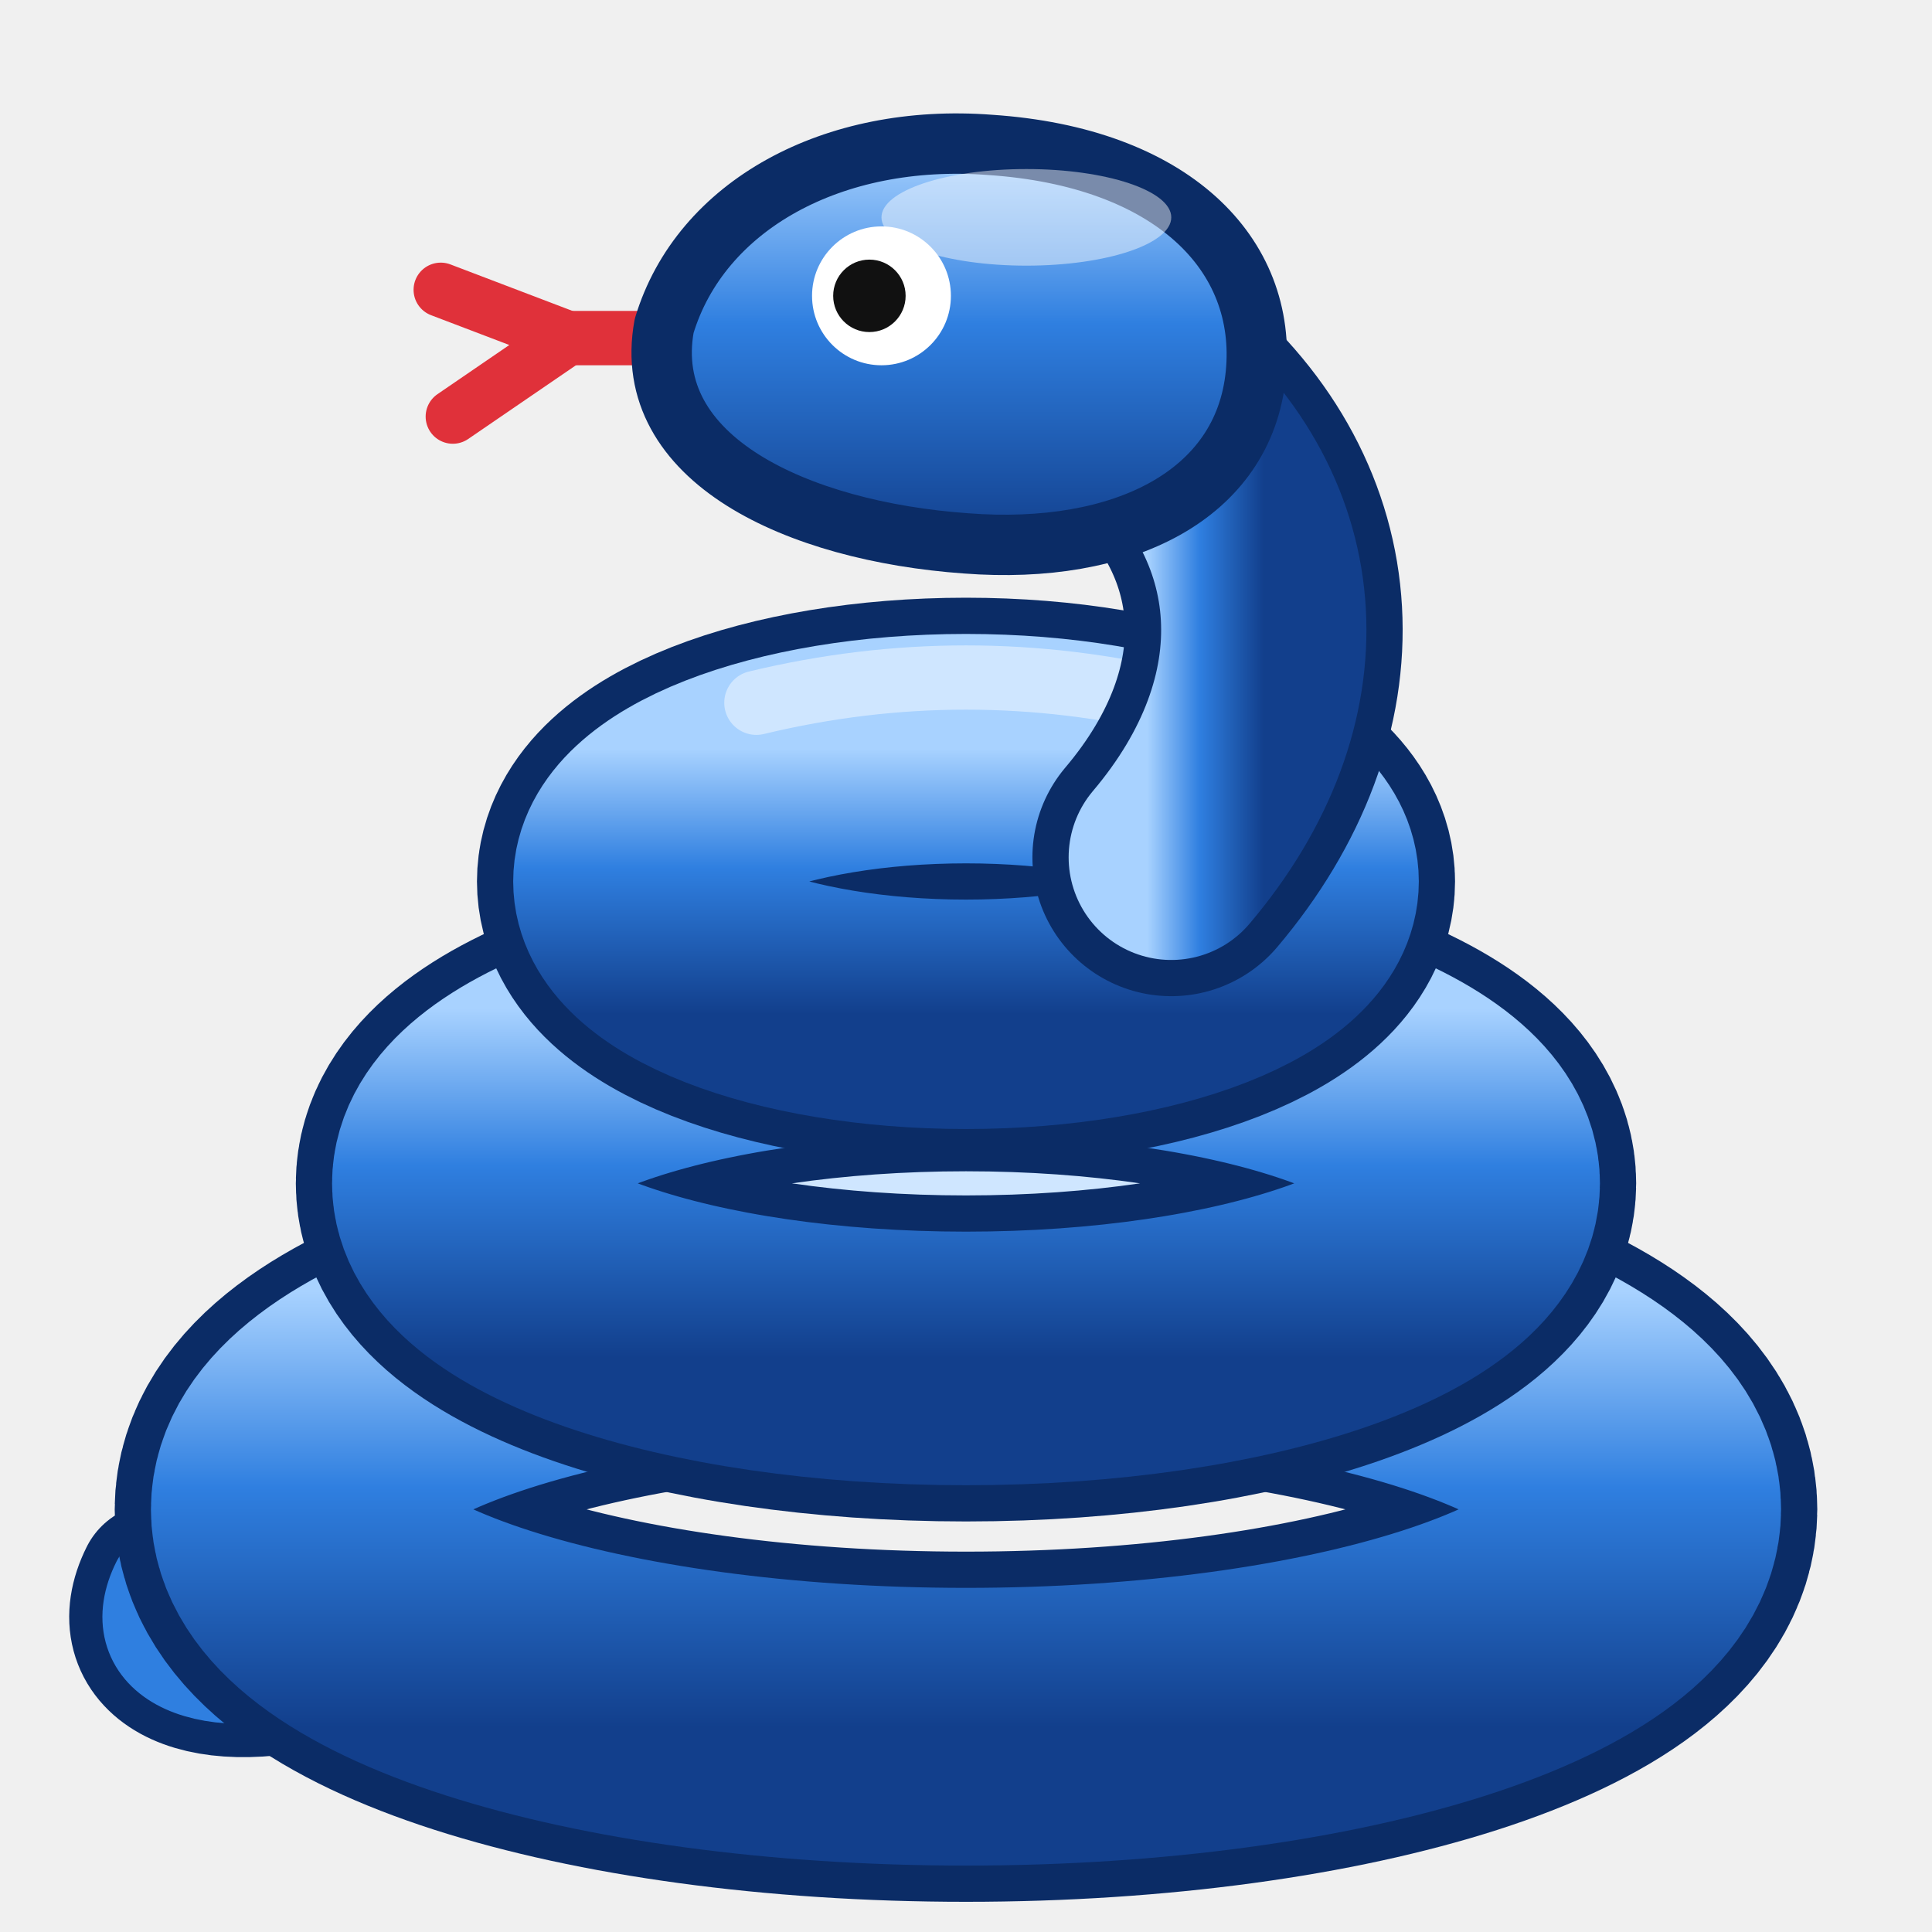
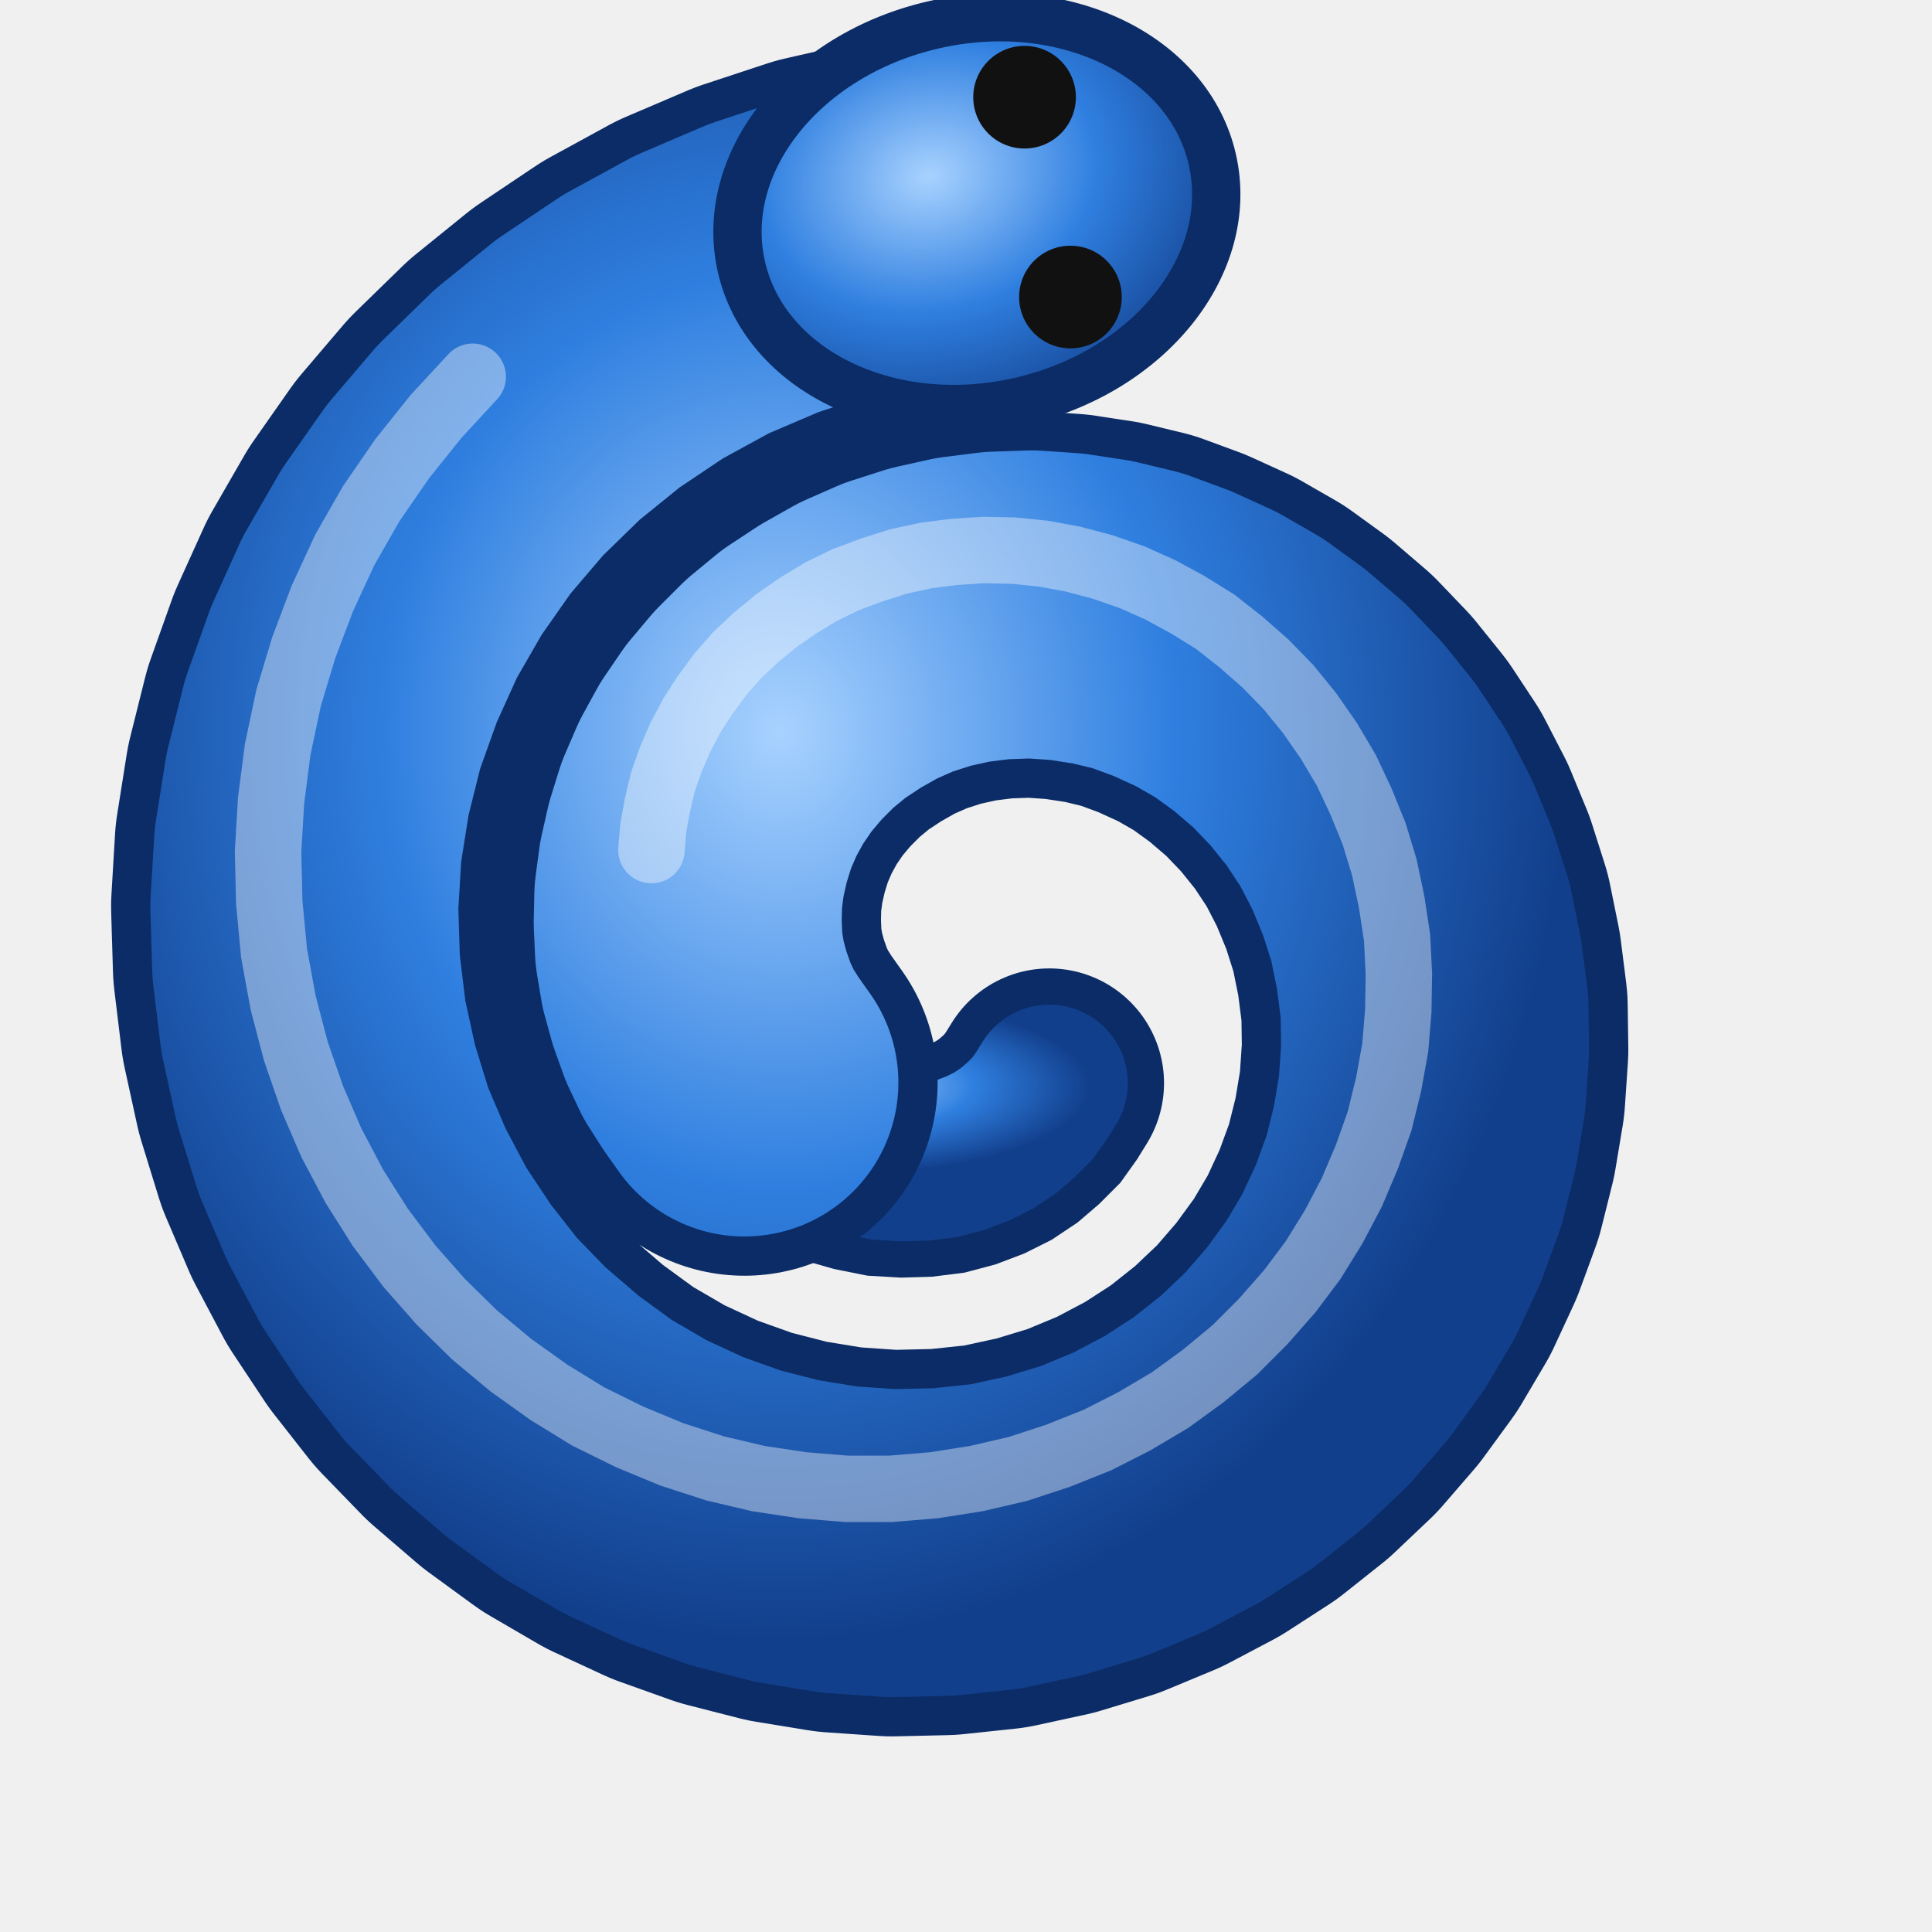
<svg xmlns="http://www.w3.org/2000/svg" viewBox="0 0 32 32">
  <defs>
-     <linearGradient id="t" x1="0" y1="0" x2="0" y2="1">
+     <radialGradient id="t" cx=".42" cy=".38" r=".7">
      <stop offset="0" stop-color="#a8d2ff" />
-       <stop offset=".45" stop-color="#2f7fe0" />
+       <stop offset=".5" stop-color="#2f7fe0" />
      <stop offset="1" stop-color="#123f8c" />
-     </linearGradient>
-     <linearGradient id="n" x1="0" y1="0" x2="1" y2="0">
-       <stop offset="0" stop-color="#a8d2ff" />
-       <stop offset=".45" stop-color="#2f7fe0" />
-       <stop offset="1" stop-color="#123f8c" />
-     </linearGradient>
+     </radialGradient>
  </defs>
-   <path d="M5.4 27.6C3.2 28.2 2 27.4 2.6 26.2" fill="none" stroke="#0b2c66" stroke-width="2.6" stroke-linecap="round" />
-   <path d="M5.4 27.6C3.2 28.2 2 27.4 2.6 26.2" fill="none" stroke="#2f7fe0" stroke-width="1.5" stroke-linecap="round" />
-   <ellipse cx="16" cy="25" rx="11.2" ry="3.6" fill="none" stroke="#0b2c66" stroke-width="5.8" />
-   <ellipse cx="16" cy="25" rx="11.2" ry="3.6" fill="none" stroke="url(#t)" stroke-width="4.6" />
-   <path d="M9.056 20.48Q16 19.468 22.944 20.48" fill="none" stroke="#fff" stroke-width="1.288" stroke-linecap="round" opacity=".45" />
-   <ellipse cx="16" cy="19.6" rx="8.4" ry="2.9" fill="none" stroke="#0b2c66" stroke-width="5.4" />
-   <ellipse cx="16" cy="19.6" rx="8.4" ry="2.9" fill="none" stroke="url(#t)" stroke-width="4.2" />
-   <path d="M10.792 15.86Q16 14.936 21.208 15.86" fill="none" stroke="#fff" stroke-width="1.176" stroke-linecap="round" opacity=".45" />
-   <ellipse cx="16" cy="14.6" rx="5.6" ry="2.2" fill="none" stroke="#0b2c66" stroke-width="5.0" />
-   <ellipse cx="16" cy="14.6" rx="5.6" ry="2.2" fill="none" stroke="url(#t)" stroke-width="3.8" />
-   <path d="M12.528 11.64Q16 10.804 19.472 11.64" fill="none" stroke="#fff" stroke-width="1.064" stroke-linecap="round" opacity=".45" />
-   <path d="M19.4 14.2C21.6 11.6 21.4 8.6 19 6.6" fill="none" stroke="#0b2c66" stroke-width="4.6" stroke-linecap="round" />
-   <path d="M19.4 14.2C21.6 11.6 21.4 8.6 19 6.6" fill="none" stroke="url(#n)" stroke-width="3.4" stroke-linecap="round" />
-   <path d="M9.4 5.6l-2.1-.8M9.4 5.6l-1.9 1.3" stroke="#e0313a" stroke-width=".9" stroke-linecap="round" />
-   <path d="M11.4 5.6H9.4" stroke="#e0313a" stroke-width=".9" stroke-linecap="round" />
-   <path d="M11 5.4C11.6 3.4 13.8 2.2 16.4 2.4C19.4 2.6 21 4.2 20.8 6.2C20.6 8.2 18.6 9.2 16 9C13.2 8.8 10.6 7.6 11 5.4z" fill="url(#t)" stroke="#0b2c66" stroke-linejoin="round" />
-   <circle cx="14.6" cy="4.9" r="1.15" fill="#fff" />
-   <circle cx="14.4" cy="4.9" r=".6" fill="#111" />
-   <ellipse cx="17" cy="3.6" rx="2.4" ry=".8" fill="#fff" opacity=".45" />
+   <path d="M17.38 17.94L17.25 18.15L17.10 18.36L16.91 18.55L16.70 18.73L16.46 18.89L16.20 19.02L15.91 19.13L15.61 19.21L15.29 19.25L14.95 19.26L14.61 19.24L14.26 19.17L13.91 19.07L13.57 18.92L13.24 18.73L12.92 18.50L12.61 18.24L12.33 17.93L12.08 17.59L11.87 17.22" fill="none" stroke="#0b2c66" stroke-width="3.8" stroke-linecap="round" />
+   <path d="M17.38 17.94L17.25 18.15L17.10 18.36L16.91 18.55L16.70 18.73L16.46 18.89L16.20 19.02L15.91 19.13L15.61 19.21L15.29 19.25L14.95 19.26L14.61 19.24L14.26 19.17L13.91 19.07L13.57 18.92L13.24 18.73L12.92 18.50L12.61 18.24L12.33 17.93L12.08 17.59L11.87 17.22" fill="none" stroke="url(#t)" stroke-width="2.6" stroke-linecap="round" />
+   <path d="M12.33 17.93L12.11 17.62L11.90 17.29L11.73 16.93L11.59 16.54L11.48 16.14L11.41 15.72L11.39 15.28L11.40 14.84L11.46 14.39L11.56 13.95L11.70 13.50L11.89 13.06L12.12 12.64L12.40 12.23L12.72 11.85L13.08 11.49L13.48 11.16L13.92 10.87L14.38 10.61L14.88 10.39L15.41 10.22L15.95 10.10L16.51 10.03L17.09 10.01L17.67 10.05L18.26 10.14L18.84 10.28L19.41 10.49L19.98 10.75L20.52 11.06L21.03 11.43L21.52 11.85L21.97 12.32L22.38 12.83L22.75 13.39L23.06 13.99L23.32 14.62L23.53 15.28L23.67 15.97L23.76 16.68L23.77 17.39L23.72 18.12L23.60 18.84L23.42 19.56L23.16 20.27L22.84 20.96L22.45 21.62L21.99 22.25L21.48 22.84L20.90 23.39L20.27 23.89L19.59 24.33L18.87 24.71L18.10 25.03L17.31 25.27L16.48 25.45L15.63 25.54L14.77 25.56L13.90 25.50L13.04 25.36L12.18 25.14L11.34 24.84L10.52 24.46L9.73 24.00L8.99 23.46L8.28 22.85L7.63 22.18L7.05 21.44L6.52 20.64L6.07 19.79L5.69 18.90L5.40 17.96L5.19 17.00L5.07 16.01L5.04 15.01L5.10 14.00L5.26 12.99L5.51 11.99L5.86 11.01L6.29 10.06L6.82 9.14L7.43 8.27L8.12 7.46L8.90 6.70L9.74 6.02L10.65 5.41L11.62 4.88L12.65 4.44L13.71 4.09L14.81 3.84" fill="none" stroke="#0b2c66" stroke-width="6.4" stroke-linecap="round" stroke-linejoin="round" />
+   <path d="M12.33 17.93L12.11 17.62L11.90 17.29L11.73 16.93L11.59 16.54L11.48 16.14L11.41 15.72L11.39 15.28L11.40 14.84L11.46 14.39L11.56 13.95L11.70 13.50L11.89 13.06L12.12 12.64L12.40 12.23L12.72 11.85L13.08 11.49L13.48 11.16L13.92 10.87L14.38 10.61L14.88 10.39L15.41 10.22L15.95 10.10L16.51 10.03L17.09 10.01L17.67 10.05L18.26 10.14L18.84 10.28L19.41 10.49L19.98 10.75L20.52 11.06L21.03 11.43L21.52 11.85L21.97 12.32L22.38 12.83L22.75 13.39L23.06 13.99L23.32 14.62L23.53 15.28L23.67 15.97L23.76 16.68L23.77 17.39L23.72 18.12L23.60 18.84L23.42 19.56L23.16 20.27L22.84 20.96L22.45 21.62L21.99 22.25L21.48 22.84L20.90 23.39L20.27 23.89L19.59 24.33L18.87 24.71L18.10 25.03L17.31 25.27L16.48 25.45L15.63 25.54L14.77 25.56L13.90 25.50L13.04 25.36L12.18 25.14L11.34 24.84L10.52 24.46L9.73 24.00L8.99 23.46L8.28 22.85L7.63 22.18L7.05 21.44L6.52 20.64L6.07 19.79L5.69 18.90L5.40 17.96L5.19 17.00L5.07 16.01L5.04 15.01L5.10 14.00L5.26 12.99L5.51 11.99L5.86 11.01L6.29 10.06L6.82 9.14L7.43 8.27L8.12 7.46L8.90 6.70L9.74 6.02L10.65 5.41L11.62 4.88L12.65 4.44L13.71 4.09L14.81 3.84" fill="none" stroke="url(#t)" stroke-width="5.1" stroke-linecap="round" stroke-linejoin="round" />
+   <path d="M11.39 14.98L11.42 14.61L11.49 14.23L11.58 13.85L11.71 13.48L11.87 13.11L12.06 12.75L12.28 12.41L12.53 12.07L12.81 11.75L13.12 11.46L13.46 11.18L13.82 10.93L14.20 10.70L14.61 10.50L15.04 10.34L15.48 10.20L15.94 10.10L16.42 10.04L16.90 10.01L17.39 10.02L17.88 10.07L18.37 10.16L18.86 10.29L19.35 10.46L19.82 10.67L20.28 10.92L20.73 11.20L21.15 11.53L21.56 11.89L21.94 12.28L22.29 12.71L22.61 13.17L22.90 13.66L23.14 14.17L23.36 14.71L23.53 15.27L23.65 15.84L23.74 16.43L23.77 17.03L23.76 17.64L23.71 18.25L23.60 18.86L23.45 19.47L23.24 20.06L22.99 20.65L22.69 21.22L22.35 21.77L21.96 22.29L21.52 22.79L21.05 23.26L20.53 23.69L19.98 24.09L19.39 24.44L18.78 24.75L18.13 25.01L17.46 25.23L16.77 25.39L16.07 25.50L15.35 25.56L14.62 25.56L13.89 25.50L13.16 25.39L12.44 25.22L11.73 24.99L11.03 24.70L10.34 24.36L9.69 23.96L9.06 23.51L8.46 23.01L7.90 22.46L7.38 21.87L6.90 21.23L6.47 20.55L6.09 19.83L5.77 19.09L5.50 18.31L5.29 17.51L5.14 16.69L5.06 15.85L5.04 15.01L5.09 14.16L5.20 13.31L5.38 12.46L5.63 11.63L5.94 10.81L6.31 10.01L6.75 9.24L7.26 8.50L7.82 7.80L8.43 7.14" fill="none" stroke="#fff" stroke-width="1.1" stroke-linecap="round" opacity=".4" transform="translate(-.6 -.9)" />
+   <ellipse cx="16.18" cy="3.53" rx="4" ry="3.2" transform="rotate(-12.8 16.18 3.53)" fill="url(#t)" stroke="#0b2c66" stroke-width=".8" />
+   <circle cx="17.73" cy="4.92" r=".85" fill="#111" />
+   <circle cx="16.97" cy="1.61" r=".85" fill="#111" />
</svg>
